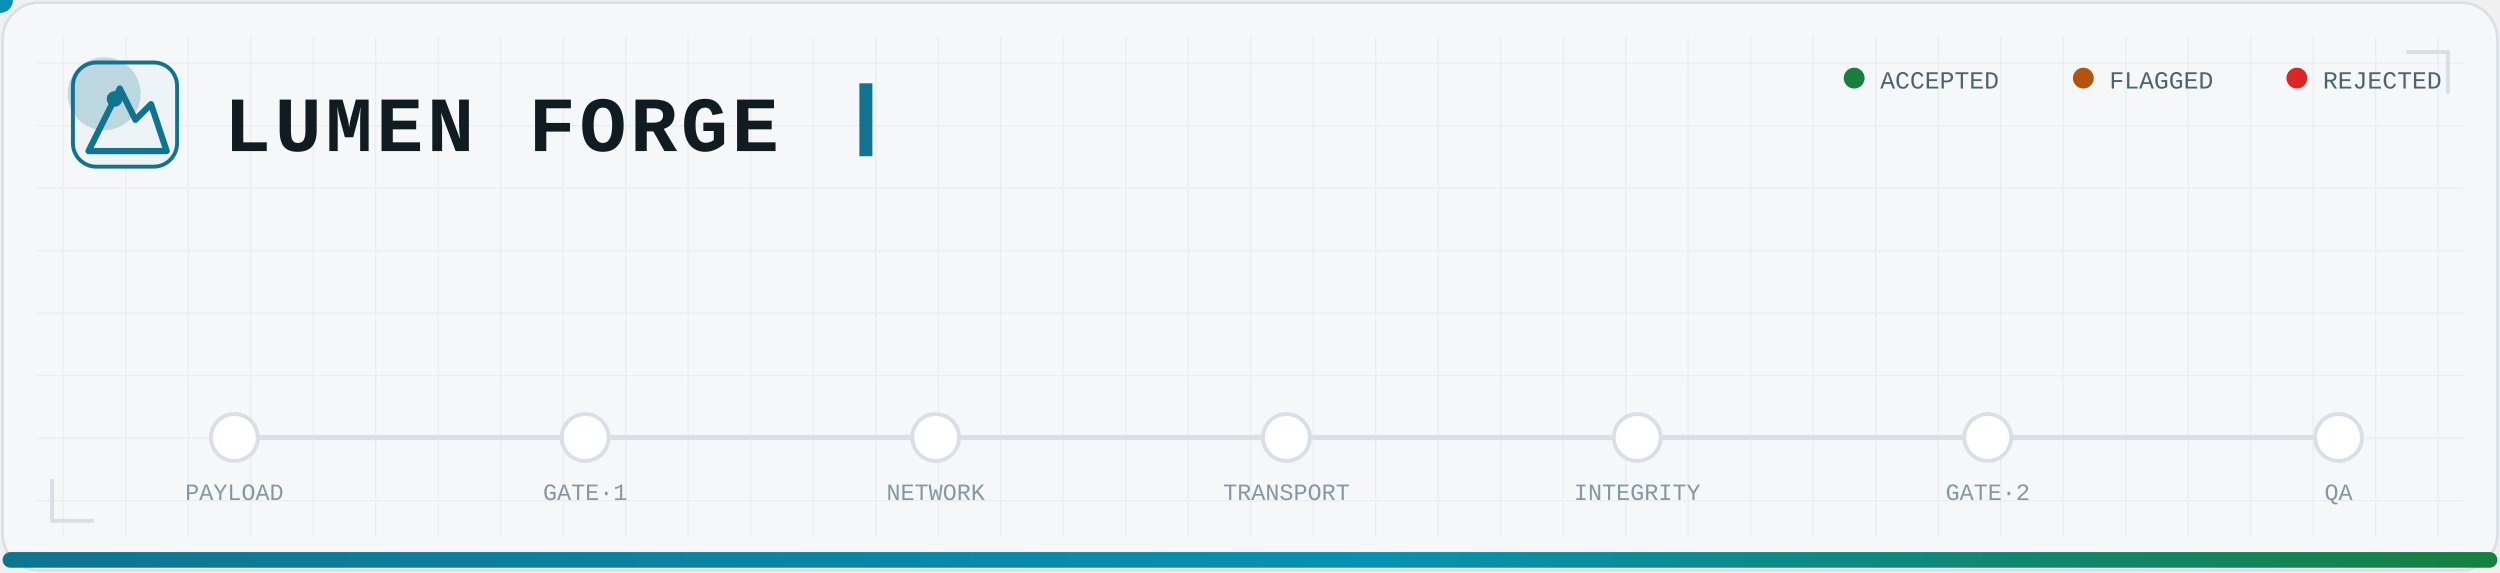
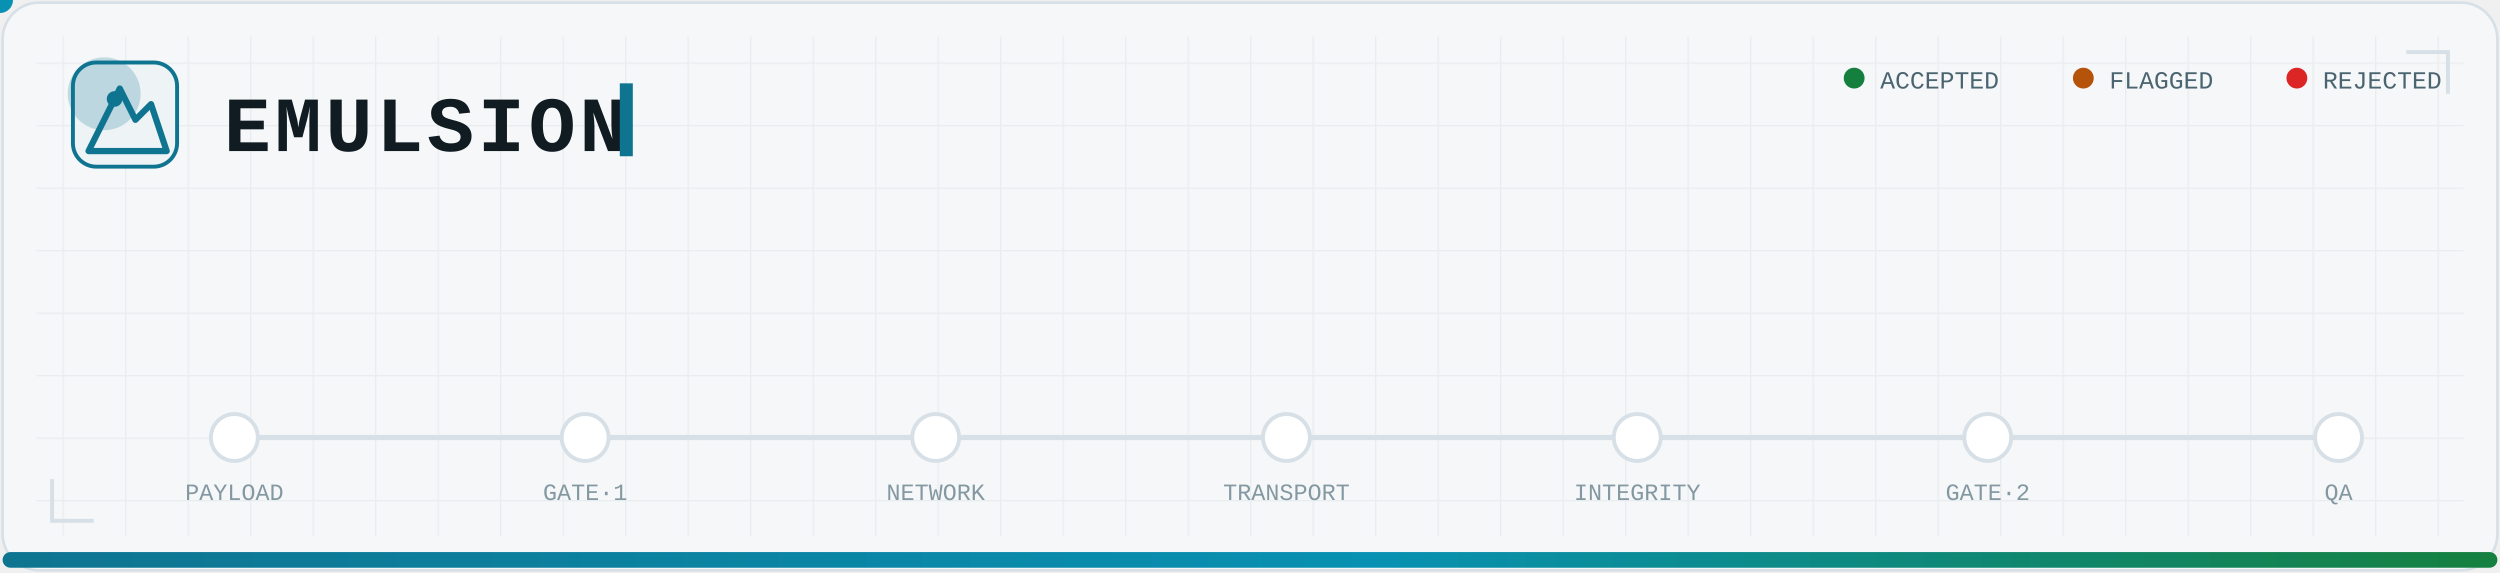
- <svg xmlns="http://www.w3.org/2000/svg" viewBox="0 0 960 220" width="960" height="220" role="img" aria-labelledby="lf-title lf-desc">
+ <svg xmlns="http://www.w3.org/2000/svg" viewBox="0 0 960 220" width="960" height="220" role="img" aria-labelledby="em-title em-desc">
  <defs>
    <pattern id="grid" width="24" height="24" patternUnits="userSpaceOnUse">
      <path d="M 24 0 L 0 0 0 24" fill="none" stroke="#0f2837" stroke-width="1" opacity="0.05" />
    </pattern>
    <linearGradient id="footBar" x1="0" y1="0" x2="1" y2="0">
      <stop offset="0%" stop-color="#0e7490" />
      <stop offset="55%" stop-color="#0891b2" />
      <stop offset="100%" stop-color="#15803d" />
    </linearGradient>
  </defs>
  <rect x="1" y="1" width="958" height="218" rx="14" fill="#f5f7f9" stroke="#d7e0e6" />
  <rect x="14" y="14" width="932" height="192" rx="8" fill="url(#grid)" />
  <path d="M 924 20 L 940 20 L 940 36" fill="none" stroke="#d7e0e6" stroke-width="1.5" />
  <path d="M 36 200 L 20 200 L 20 184" fill="none" stroke="#d7e0e6" stroke-width="1.5" />
  <g transform="translate(28,24)">
    <rect width="40" height="40" rx="9" fill="#eef3f6" stroke="#0e7490" stroke-width="1.5" />
    <circle cx="12" cy="12" r="14" fill="#0e7490" opacity="0.22" />
    <polygon points="6,34 18,10 24,22 30,16 36,34" fill="none" stroke="#0e7490" stroke-width="2.4" stroke-linejoin="round" stroke-linecap="round" />
    <circle cx="16" cy="14" r="3" fill="#0e7490" />
  </g>
-   <text x="86" y="58" font-family="ui-monospace, Consolas, 'Courier New', monospace" font-size="30" font-weight="700" letter-spacing="1.5" fill="#101c22">LUMEN FORGE</text>
-   <rect x="330" y="32" width="5" height="28" fill="#0e7490">
+   <text x="86" y="58" font-family="ui-monospace, Consolas, 'Courier New', monospace" font-size="30" font-weight="700" letter-spacing="1.5" fill="#101c22">EMULSION</text>
+   <rect x="238" y="32" width="5" height="28" fill="#0e7490">
    <animate attributeName="opacity" values="1;1;0;0" keyTimes="0;0.45;0.5;1" dur="1s" repeatCount="indefinite" />
  </rect>
  <text x="88" y="80" font-family="ui-monospace, Consolas, 'Courier New', monospace" font-size="13.5" fill="#4b6570" opacity="0">
-     Multimodal Image Generation Studio
+     Image generation with the whole pipeline in view
    <animate attributeName="opacity" from="0" to="1" dur="1s" begin="0.1s" fill="freeze" />
  </text>
  <text x="88" y="98" font-family="ui-monospace, Consolas, 'Courier New', monospace" font-size="11" fill="#8398a1" opacity="0">
-     Six-stage text-to-image pipeline · DecodeLabs Project 3 · no API key required
+     Seven stages · streamed and verified byte by byte · no API key required
    <animate attributeName="opacity" from="0" to="1" dur="1s" begin="0.35s" fill="freeze" />
  </text>
  <g font-family="ui-monospace, Consolas, 'Courier New', monospace" font-size="9.5" fill="#4b6570">
    <circle cx="712" cy="30" r="4" fill="#15803d">
      <animate attributeName="opacity" values="0.45;1;0.45" dur="2.2s" begin="0s" repeatCount="indefinite" />
    </circle>
    <text x="722" y="34">ACCEPTED</text>
    <circle cx="800" cy="30" r="4" fill="#b45309">
      <animate attributeName="opacity" values="0.45;1;0.45" dur="2.2s" begin="0.7s" repeatCount="indefinite" />
    </circle>
    <text x="810" y="34">FLAGGED</text>
    <circle cx="882" cy="30" r="4" fill="#dc2626">
      <animate attributeName="opacity" values="0.45;1;0.45" dur="2.2s" begin="1.4s" repeatCount="indefinite" />
    </circle>
    <text x="892" y="34">REJECTED</text>
  </g>
  <line x1="90" y1="168" x2="898" y2="168" stroke="#d7e0e6" stroke-width="2" />
  <circle r="5" fill="#0891b2">
    <animateMotion path="M90,168 L898,168" dur="4.2s" repeatCount="indefinite" />
  </circle>
  <g>
    <circle cx="90" cy="168" r="15" fill="#0e7490" opacity="0">
      <animate attributeName="opacity" values="0;0;0.22;0;0" keyTimes="0;0.021;0.071;0.121;1" dur="4.2s" repeatCount="indefinite" />
    </circle>
    <circle cx="90" cy="168" r="9" fill="#ffffff" stroke="#d7e0e6" stroke-width="1.5">
      <animate attributeName="fill" values="#ffffff;#ffffff;#0e7490;#ffffff;#ffffff" keyTimes="0;0.021;0.071;0.121;1" dur="4.2s" repeatCount="indefinite" />
      <animate attributeName="stroke" values="#d7e0e6;#d7e0e6;#0e7490;#d7e0e6;#d7e0e6" keyTimes="0;0.021;0.071;0.121;1" dur="4.2s" repeatCount="indefinite" />
    </circle>
    <text x="90" y="192" text-anchor="middle" font-family="ui-monospace, Consolas, 'Courier New', monospace" font-size="9" fill="#8398a1">PAYLOAD</text>
  </g>
  <g>
    <circle cx="224.7" cy="168" r="15" fill="#0e7490" opacity="0">
      <animate attributeName="opacity" values="0;0;0.22;0;0" keyTimes="0;0.164;0.214;0.264;1" dur="4.2s" repeatCount="indefinite" />
    </circle>
    <circle cx="224.7" cy="168" r="9" fill="#ffffff" stroke="#d7e0e6" stroke-width="1.5">
      <animate attributeName="fill" values="#ffffff;#ffffff;#0e7490;#ffffff;#ffffff" keyTimes="0;0.164;0.214;0.264;1" dur="4.2s" repeatCount="indefinite" />
      <animate attributeName="stroke" values="#d7e0e6;#d7e0e6;#0e7490;#d7e0e6;#d7e0e6" keyTimes="0;0.164;0.214;0.264;1" dur="4.2s" repeatCount="indefinite" />
    </circle>
    <text x="224.7" y="192" text-anchor="middle" font-family="ui-monospace, Consolas, 'Courier New', monospace" font-size="9" fill="#8398a1">GATE·1</text>
  </g>
  <g>
    <circle cx="359.3" cy="168" r="15" fill="#0e7490" opacity="0">
      <animate attributeName="opacity" values="0;0;0.22;0;0" keyTimes="0;0.307;0.357;0.407;1" dur="4.2s" repeatCount="indefinite" />
    </circle>
    <circle cx="359.3" cy="168" r="9" fill="#ffffff" stroke="#d7e0e6" stroke-width="1.5">
      <animate attributeName="fill" values="#ffffff;#ffffff;#0e7490;#ffffff;#ffffff" keyTimes="0;0.307;0.357;0.407;1" dur="4.2s" repeatCount="indefinite" />
      <animate attributeName="stroke" values="#d7e0e6;#d7e0e6;#0e7490;#d7e0e6;#d7e0e6" keyTimes="0;0.307;0.357;0.407;1" dur="4.2s" repeatCount="indefinite" />
    </circle>
    <text x="359.3" y="192" text-anchor="middle" font-family="ui-monospace, Consolas, 'Courier New', monospace" font-size="9" fill="#8398a1">NETWORK</text>
  </g>
  <g>
    <circle cx="494" cy="168" r="15" fill="#0e7490" opacity="0">
      <animate attributeName="opacity" values="0;0;0.22;0;0" keyTimes="0;0.45;0.5;0.55;1" dur="4.2s" repeatCount="indefinite" />
    </circle>
    <circle cx="494" cy="168" r="9" fill="#ffffff" stroke="#d7e0e6" stroke-width="1.5">
      <animate attributeName="fill" values="#ffffff;#ffffff;#0e7490;#ffffff;#ffffff" keyTimes="0;0.45;0.5;0.55;1" dur="4.2s" repeatCount="indefinite" />
      <animate attributeName="stroke" values="#d7e0e6;#d7e0e6;#0e7490;#d7e0e6;#d7e0e6" keyTimes="0;0.45;0.5;0.55;1" dur="4.2s" repeatCount="indefinite" />
    </circle>
    <text x="494" y="192" text-anchor="middle" font-family="ui-monospace, Consolas, 'Courier New', monospace" font-size="9" fill="#8398a1">TRANSPORT</text>
  </g>
  <g>
    <circle cx="628.7" cy="168" r="15" fill="#0e7490" opacity="0">
      <animate attributeName="opacity" values="0;0;0.22;0;0" keyTimes="0;0.593;0.643;0.693;1" dur="4.2s" repeatCount="indefinite" />
    </circle>
    <circle cx="628.7" cy="168" r="9" fill="#ffffff" stroke="#d7e0e6" stroke-width="1.5">
      <animate attributeName="fill" values="#ffffff;#ffffff;#0e7490;#ffffff;#ffffff" keyTimes="0;0.593;0.643;0.693;1" dur="4.2s" repeatCount="indefinite" />
      <animate attributeName="stroke" values="#d7e0e6;#d7e0e6;#0e7490;#d7e0e6;#d7e0e6" keyTimes="0;0.593;0.643;0.693;1" dur="4.2s" repeatCount="indefinite" />
    </circle>
    <text x="628.7" y="192" text-anchor="middle" font-family="ui-monospace, Consolas, 'Courier New', monospace" font-size="9" fill="#8398a1">INTEGRITY</text>
  </g>
  <g>
    <circle cx="763.3" cy="168" r="15" fill="#0e7490" opacity="0">
      <animate attributeName="opacity" values="0;0;0.22;0;0" keyTimes="0;0.736;0.786;0.836;1" dur="4.2s" repeatCount="indefinite" />
    </circle>
    <circle cx="763.3" cy="168" r="9" fill="#ffffff" stroke="#d7e0e6" stroke-width="1.5">
      <animate attributeName="fill" values="#ffffff;#ffffff;#0e7490;#ffffff;#ffffff" keyTimes="0;0.736;0.786;0.836;1" dur="4.2s" repeatCount="indefinite" />
      <animate attributeName="stroke" values="#d7e0e6;#d7e0e6;#0e7490;#d7e0e6;#d7e0e6" keyTimes="0;0.736;0.786;0.836;1" dur="4.2s" repeatCount="indefinite" />
    </circle>
    <text x="763.3" y="192" text-anchor="middle" font-family="ui-monospace, Consolas, 'Courier New', monospace" font-size="9" fill="#8398a1">GATE·2</text>
  </g>
  <g>
    <circle cx="898" cy="168" r="15" fill="#15803d" opacity="0">
      <animate attributeName="opacity" values="0;0;0.25;0;0" keyTimes="0;0.879;0.929;0.979;1" dur="4.2s" repeatCount="indefinite" />
    </circle>
    <circle cx="898" cy="168" r="9" fill="#ffffff" stroke="#d7e0e6" stroke-width="1.5">
      <animate attributeName="fill" values="#ffffff;#ffffff;#15803d;#ffffff;#ffffff" keyTimes="0;0.879;0.929;0.979;1" dur="4.2s" repeatCount="indefinite" />
      <animate attributeName="stroke" values="#d7e0e6;#d7e0e6;#15803d;#d7e0e6;#d7e0e6" keyTimes="0;0.879;0.929;0.979;1" dur="4.2s" repeatCount="indefinite" />
    </circle>
    <text x="898" y="192" text-anchor="middle" font-family="ui-monospace, Consolas, 'Courier New', monospace" font-size="9" fill="#8398a1">QA</text>
  </g>
  <rect x="1" y="212" width="958" height="6" rx="3" fill="url(#footBar)" />
</svg>
